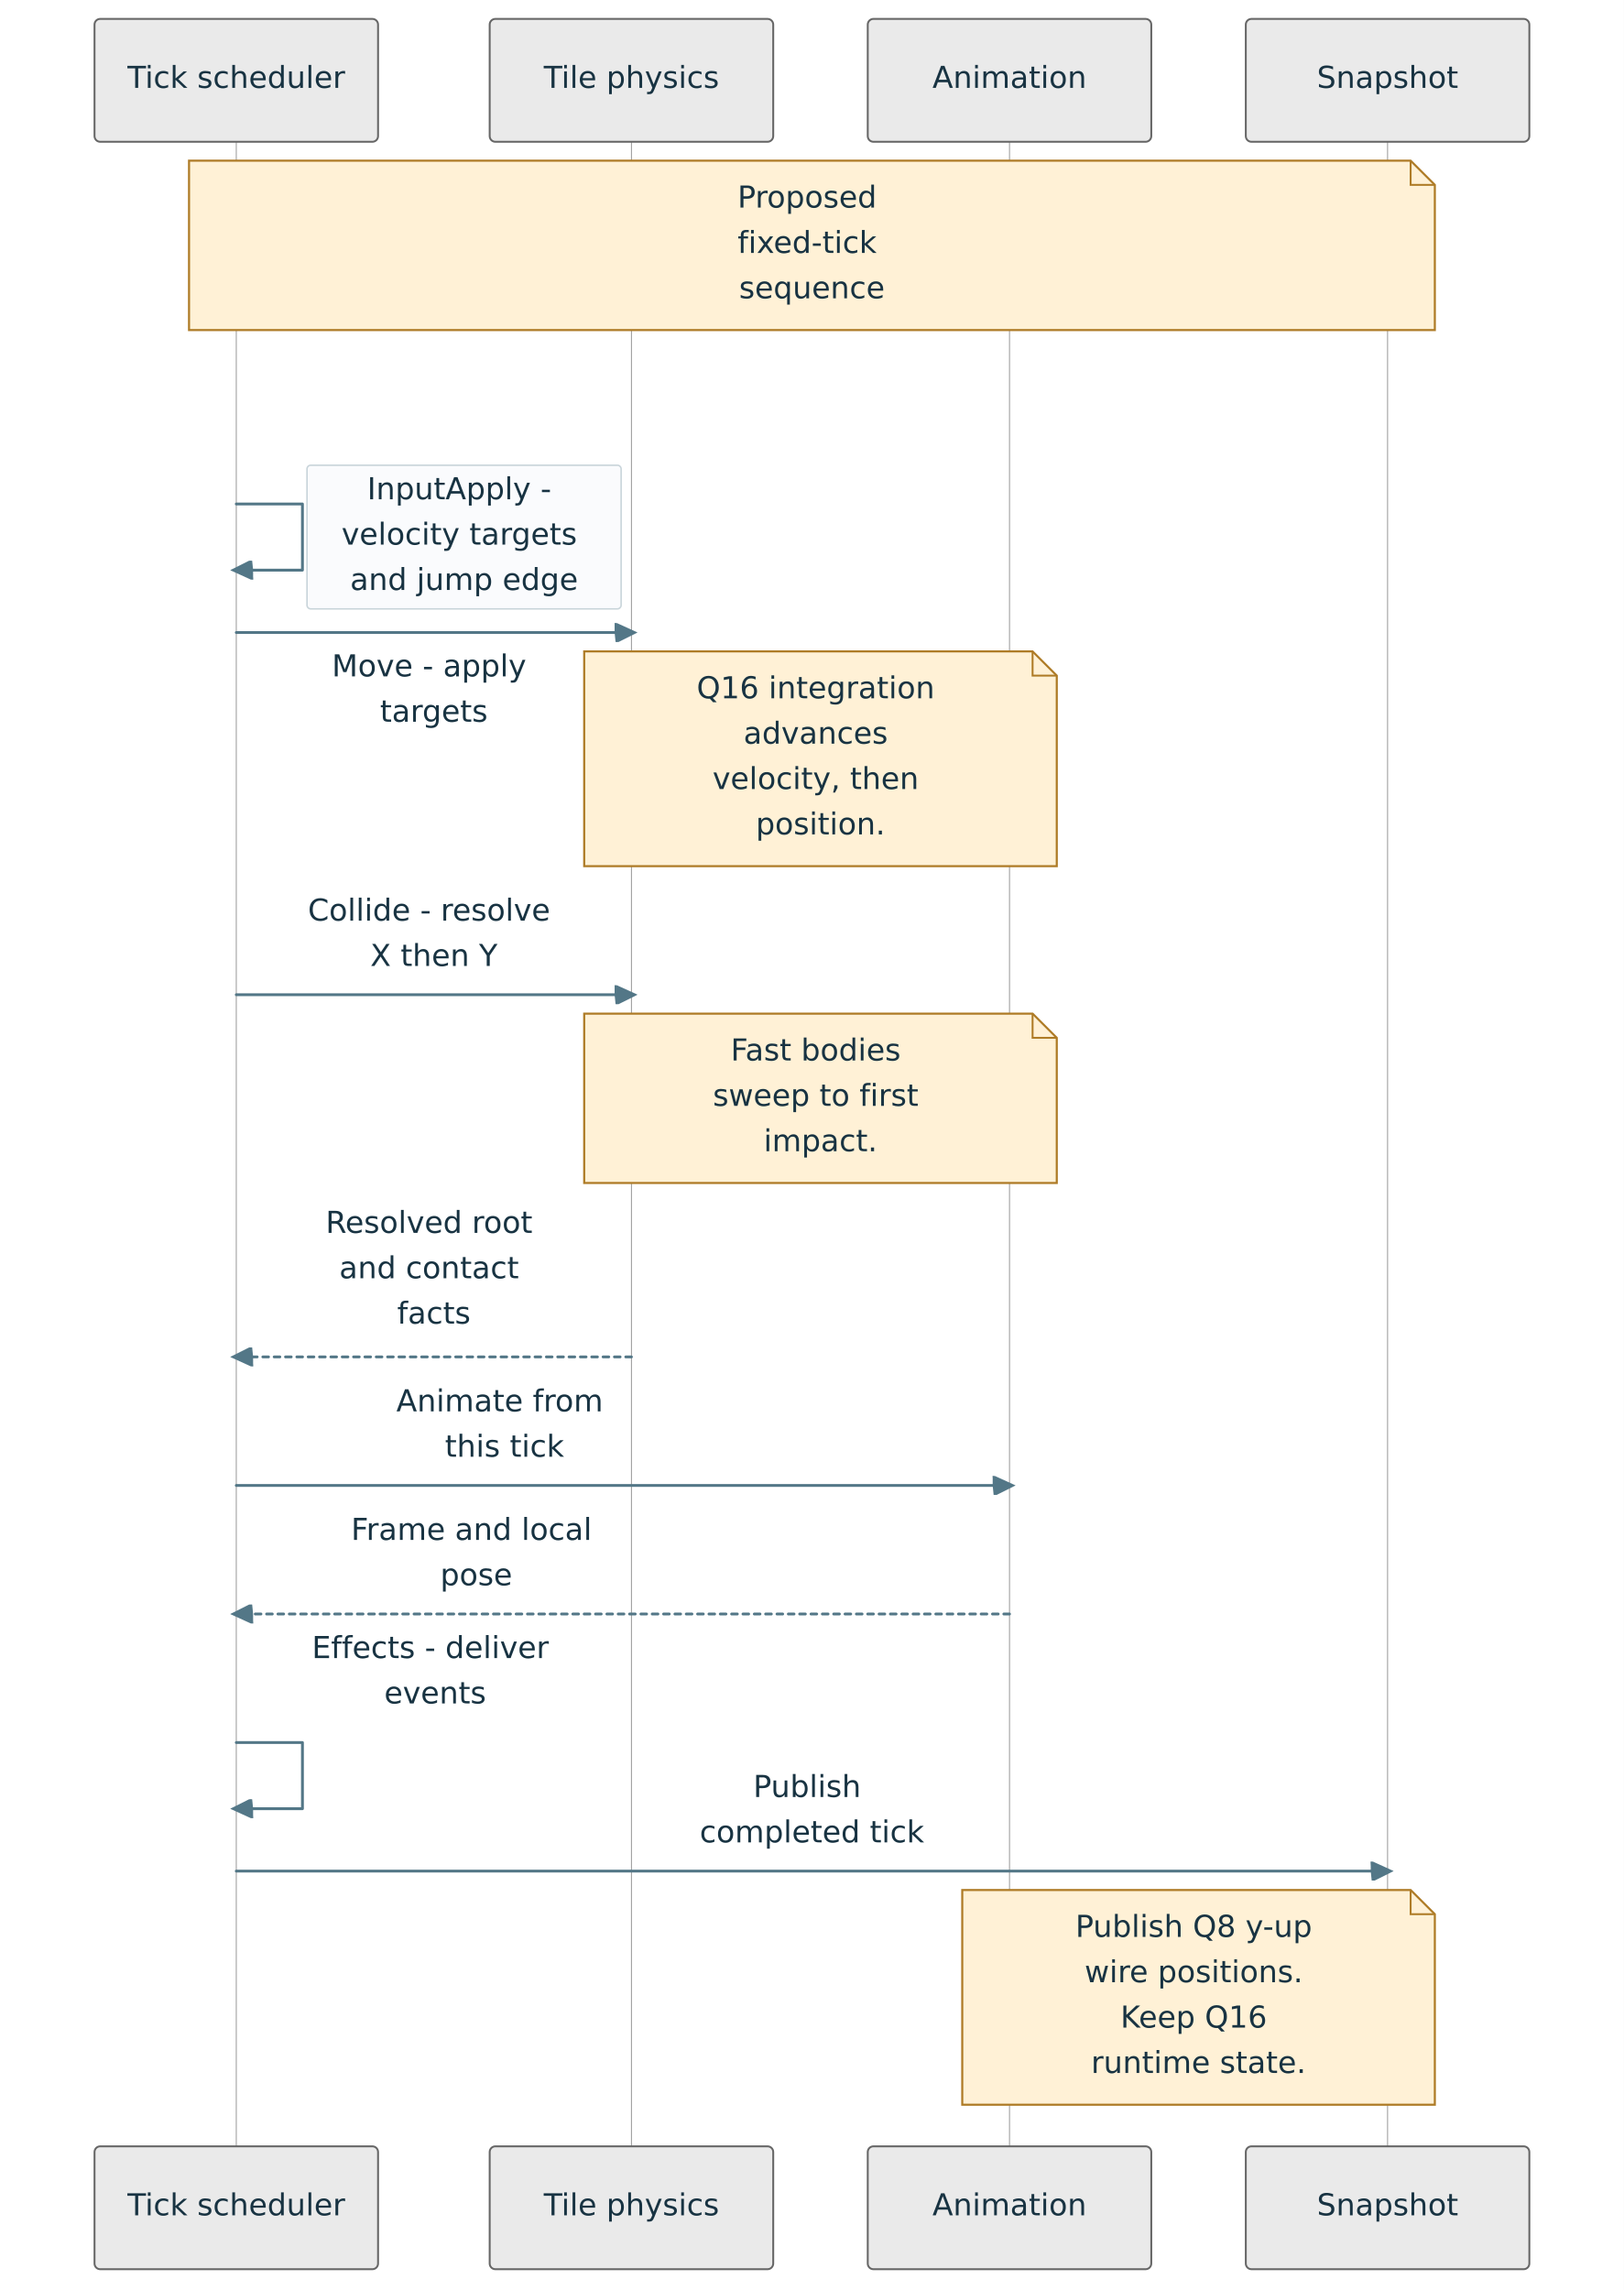
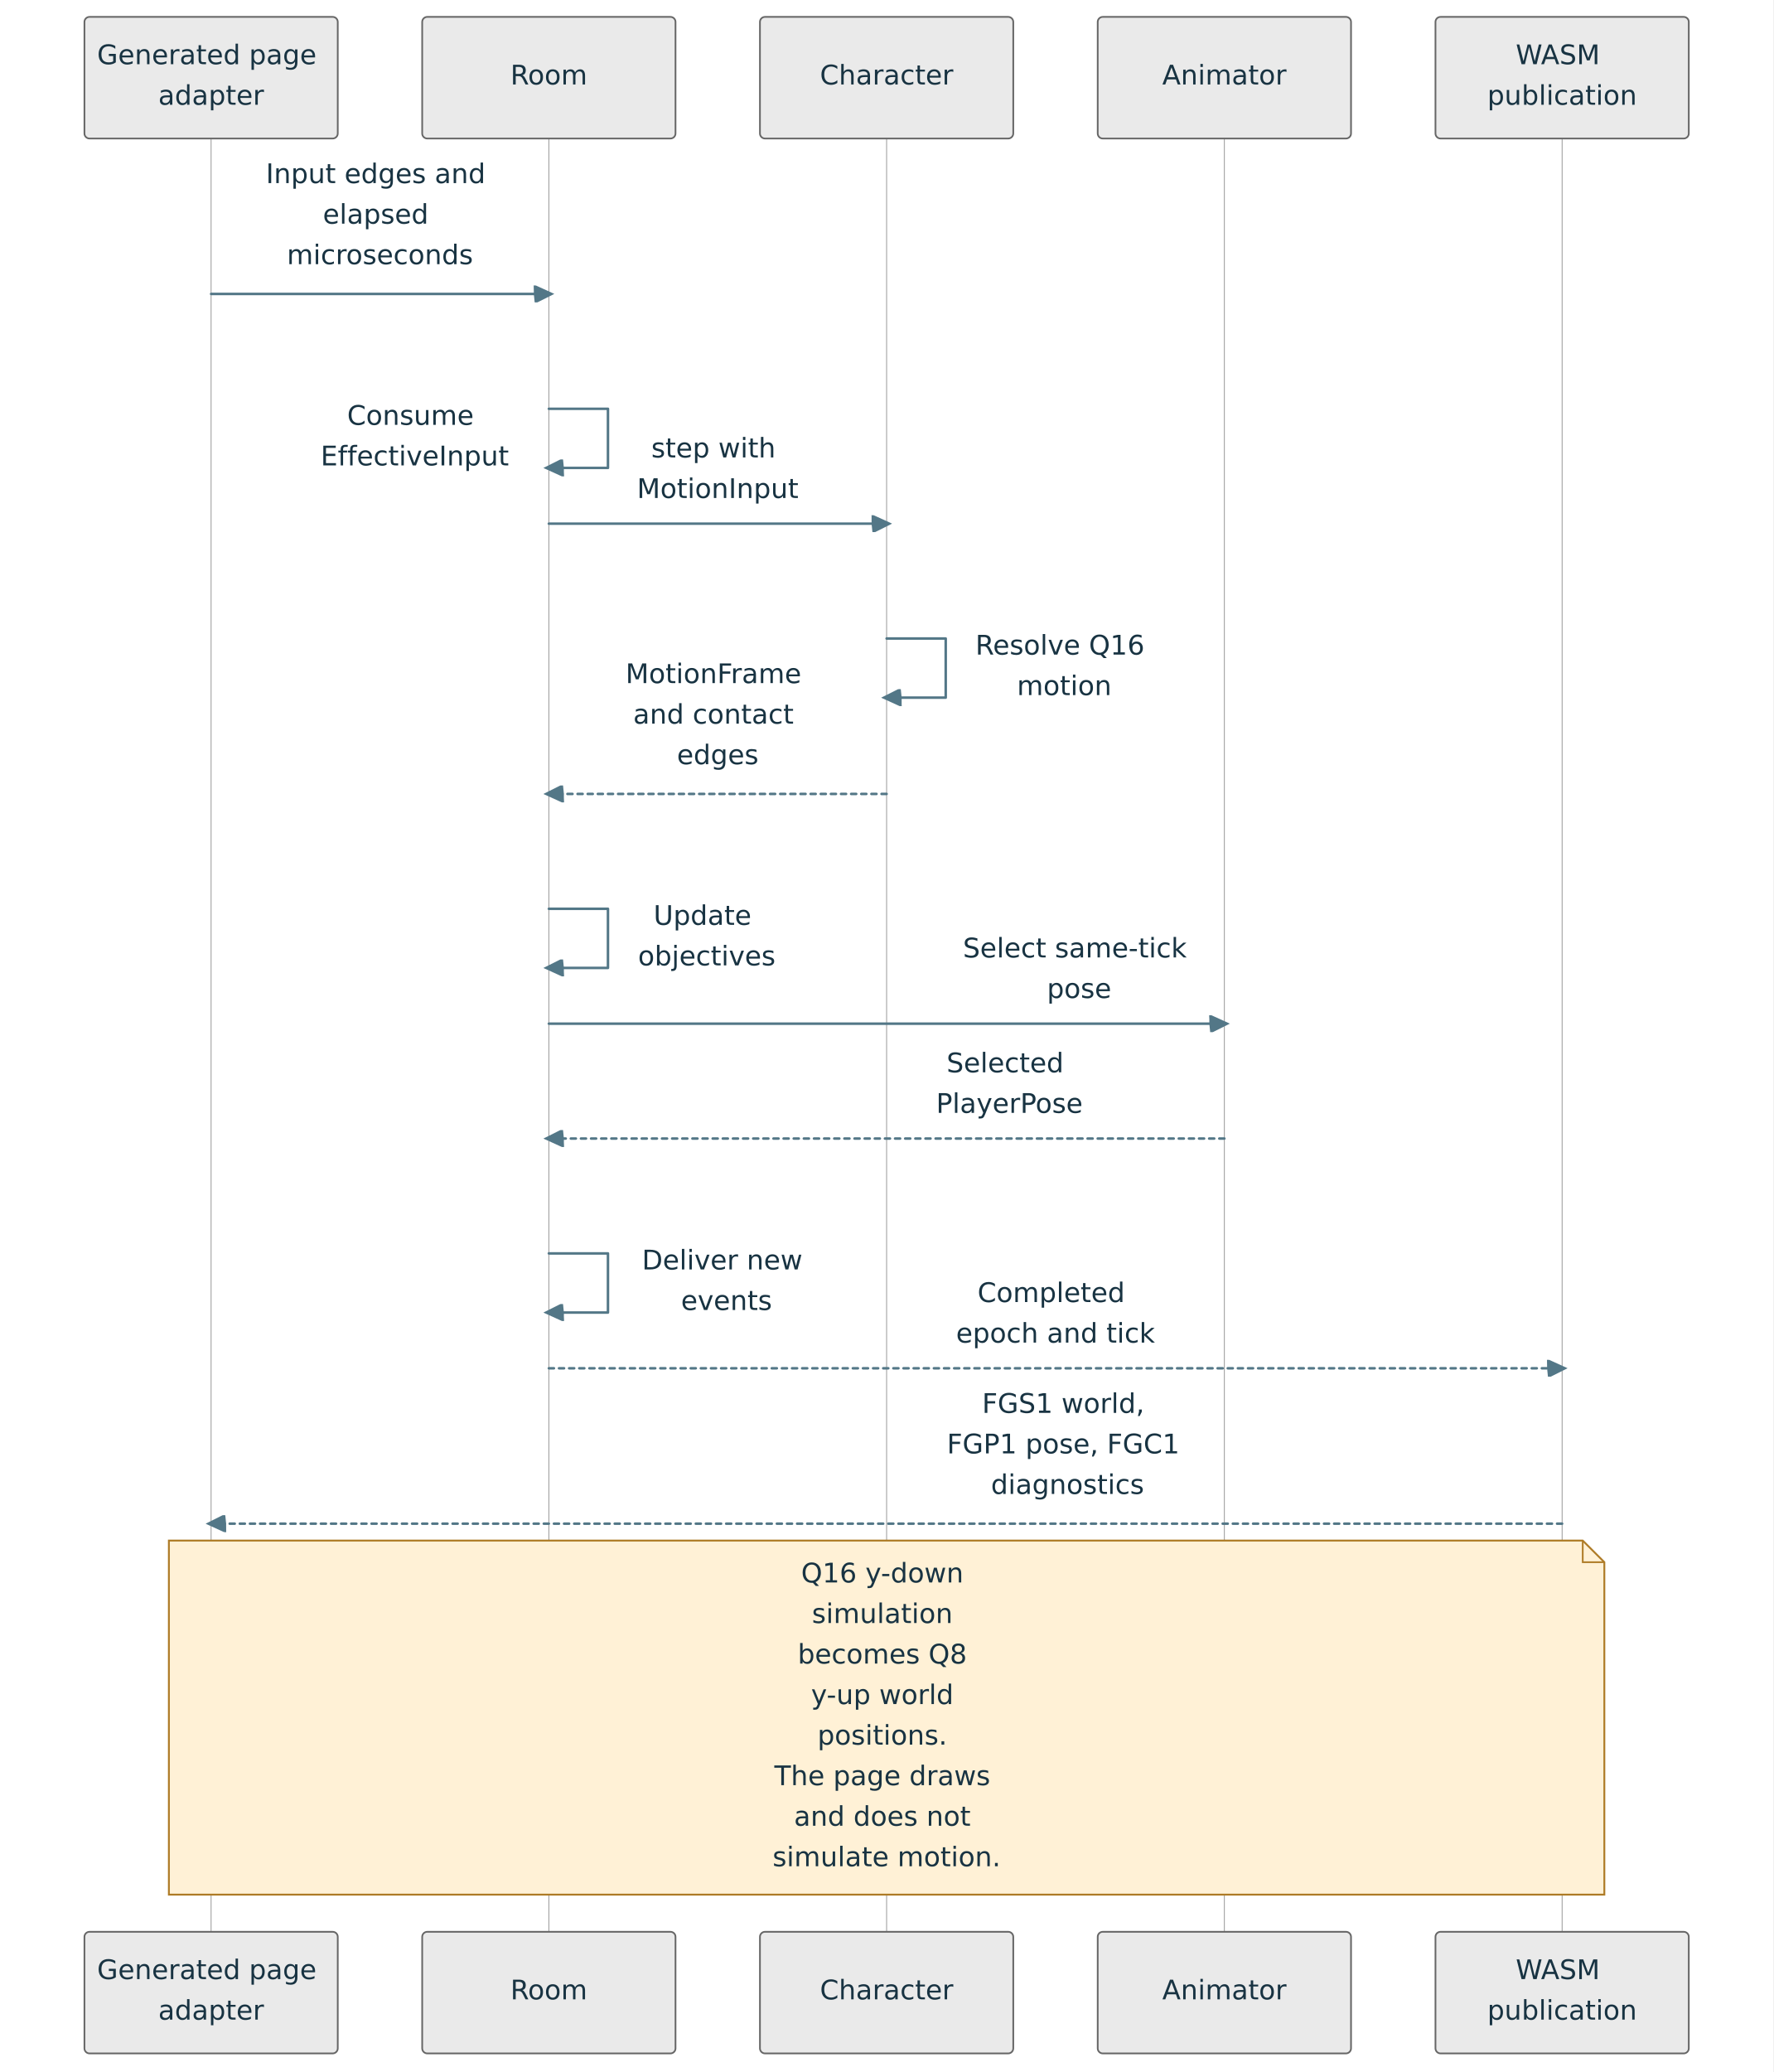
- <svg xmlns="http://www.w3.org/2000/svg" width="859.046" height="1211.4" viewBox="-50 -10 859.046 1211.4">
-   <rect x="-50" y="-10" width="859.046" height="1211.4" fill="#ffffff" />
+ <svg xmlns="http://www.w3.org/2000/svg" width="1050" height="1226.6" viewBox="-50 -10 1050 1226.6">
+   <rect x="-50" y="-10" width="1050" height="1226.6" fill="#ffffff" />
  <defs>
    <marker id="arrow-0" viewBox="0 0 10 10" refX="5" refY="5" markerUnits="userSpaceOnUse" markerWidth="8" markerHeight="8" orient="auto">
      <path d="M 0 0 L 10 5 L 0 10 z" fill="#537787" stroke="#537787" stroke-width="1" stroke-dasharray="1,0" />
    </marker>
    <marker id="arrow-start-0" viewBox="0 0 10 10" refX="4.5" refY="5" markerUnits="userSpaceOnUse" markerWidth="8" markerHeight="8" orient="auto">
      <path d="M 0 5 L 10 10 L 10 0 z" fill="#537787" stroke="#537787" stroke-width="1" stroke-dasharray="1,0" />
    </marker>
    <marker id="arrow-seq-0" viewBox="-1 0 12 10" refX="7.9" refY="5" markerUnits="userSpaceOnUse" markerWidth="12" markerHeight="12" orient="auto-start-reverse">
      <path d="M -1 0 L 10 5 L 0 10 z" fill="#537787" stroke="#537787" stroke-width="1" stroke-dasharray="1,0" />
    </marker>
    <marker id="arrow-start-seq-0" viewBox="-1 0 12 10" refX="2.1" refY="5" markerUnits="userSpaceOnUse" markerWidth="12" markerHeight="12" orient="auto">
      <path d="M 11 0 L 0 5 L 11 10 z" fill="#537787" stroke="#537787" stroke-width="1" stroke-dasharray="1,0" />
    </marker>
  </defs>
-   <line x1="75.00" y1="65.00" x2="75.00" y2="1125.40" stroke="#999999" stroke-width="0.5" />
-   <line x1="284.05" y1="65.00" x2="284.05" y2="1125.40" stroke="#999999" stroke-width="0.5" />
-   <line x1="484.05" y1="65.00" x2="484.05" y2="1125.40" stroke="#999999" stroke-width="0.5" />
-   <line x1="684.05" y1="65.00" x2="684.05" y2="1125.40" stroke="#999999" stroke-width="0.5" />
-   <path d="M 50.00 75.00 L 696.25 75.00 L 709.05 87.80 L 709.05 164.60 L 50.00 164.60 Z" fill="#fff1d6" stroke="#ae7b26" stroke-width="1.1" />
-   <polyline points="696.25,75.00 696.25,87.80 709.05,87.80" fill="none" stroke="#ae7b26" stroke-width="1.0" />
-   <text x="379.52" y="99.80" text-anchor="middle" font-family="DejaVu Sans" font-size="16" fill="#183342">
-     <tspan x="379.52" dy="0.00">Proposed</tspan>
-     <tspan x="379.52" dy="24.00">fixed-tick</tspan>
-     <tspan x="379.52" dy="24.00">sequence</tspan>
+   <line x1="75.00" y1="72.00" x2="75.00" y2="1133.60" stroke="#999999" stroke-width="0.5" />
+   <line x1="275.00" y1="72.00" x2="275.00" y2="1133.60" stroke="#999999" stroke-width="0.5" />
+   <line x1="475.00" y1="72.00" x2="475.00" y2="1133.60" stroke="#999999" stroke-width="0.5" />
+   <line x1="675.00" y1="72.00" x2="675.00" y2="1133.60" stroke="#999999" stroke-width="0.5" />
+   <line x1="875.00" y1="72.00" x2="875.00" y2="1133.60" stroke="#999999" stroke-width="0.5" />
+   <path d="M 50.00 902.00 L 887.20 902.00 L 900.00 914.80 L 900.00 1111.60 L 50.00 1111.60 Z" fill="#fff1d6" stroke="#ae7b26" stroke-width="1.1" />
+   <polyline points="887.20,902.00 887.20,914.80 900.00,914.80" fill="none" stroke="#ae7b26" stroke-width="1.0" />
+   <text x="475.00" y="926.80" text-anchor="middle" font-family="DejaVu Sans" font-size="16" fill="#183342">
+     <tspan x="475.00" dy="0.00">Q16 y-down</tspan>
+     <tspan x="475.00" dy="24.00">simulation</tspan>
+     <tspan x="475.00" dy="24.00">becomes Q8</tspan>
+     <tspan x="475.00" dy="24.00">y-up world</tspan>
+     <tspan x="475.00" dy="24.00">positions.</tspan>
+     <tspan x="475.00" dy="24.00">The page draws</tspan>
+     <tspan x="475.00" dy="24.00">and does not</tspan>
+     <tspan x="475.00" dy="24.00">simulate motion.</tspan>
  </text>
-   <path d="M 259.05 334.60 L 496.25 334.60 L 509.05 347.40 L 509.05 448.20 L 259.05 448.20 Z" fill="#fff1d6" stroke="#ae7b26" stroke-width="1.1" />
-   <polyline points="496.25,334.60 496.25,347.40 509.05,347.40" fill="none" stroke="#ae7b26" stroke-width="1.0" />
-   <text x="384.05" y="359.40" text-anchor="middle" font-family="DejaVu Sans" font-size="16" fill="#183342">
-     <tspan x="384.05" dy="0.00">Q16 integration</tspan>
-     <tspan x="384.05" dy="24.00">advances</tspan>
-     <tspan x="384.05" dy="24.00">velocity, then</tspan>
-     <tspan x="384.05" dy="24.00">position.</tspan>
-   </text>
-   <path d="M 259.05 526.20 L 496.25 526.20 L 509.05 539.00 L 509.05 615.80 L 259.05 615.80 Z" fill="#fff1d6" stroke="#ae7b26" stroke-width="1.1" />
-   <polyline points="496.25,526.20 496.25,539.00 509.05,539.00" fill="none" stroke="#ae7b26" stroke-width="1.0" />
-   <text x="384.05" y="551.00" text-anchor="middle" font-family="DejaVu Sans" font-size="16" fill="#183342">
-     <tspan x="384.05" dy="0.00">Fast bodies</tspan>
-     <tspan x="384.05" dy="24.00">sweep to first</tspan>
-     <tspan x="384.05" dy="24.00">impact.</tspan>
-   </text>
-   <path d="M 459.05 989.80 L 696.25 989.80 L 709.05 1002.60 L 709.05 1103.40 L 459.05 1103.40 Z" fill="#fff1d6" stroke="#ae7b26" stroke-width="1.1" />
-   <polyline points="696.25,989.80 696.25,1002.60 709.05,1002.60" fill="none" stroke="#ae7b26" stroke-width="1.0" />
-   <text x="584.05" y="1014.60" text-anchor="middle" font-family="DejaVu Sans" font-size="16" fill="#183342">
-     <tspan x="584.05" dy="0.00">Publish Q8 y-up</tspan>
-     <tspan x="584.05" dy="24.00">wire positions.</tspan>
-     <tspan x="584.05" dy="24.00">Keep Q16</tspan>
-     <tspan x="584.05" dy="24.00">runtime state.</tspan>
-   </text>
-   <path id="edge-0" class="edgePath" data-edge-id="edge-0" d="M 75.000,256.600 L 110.000,256.600 L 110.000,291.600 L 75.000,291.600" fill="none" stroke="#537787" stroke-width="1.5" marker-end="url(#arrow-seq-0)" stroke-linecap="round" stroke-linejoin="round" />
-   <rect class="edgeLabel sequenceEdgeLabel" data-edge-id="edge-0" data-label-kind="center" x="112.40" y="236.10" width="166.20" height="76.00" rx="2" ry="2" fill="rgba(248,250,252, 0.92)" fill-opacity="0.90" stroke="#537787" stroke-opacity="0.30" stroke-width="0.8" />
+   <path id="edge-0" class="edgePath" data-edge-id="edge-0" d="M 75.000,164.000 L 275.000,164.000" fill="none" stroke="#537787" stroke-width="1.5" marker-end="url(#arrow-seq-0)" stroke-linecap="round" stroke-linejoin="round" />
+   <rect class="edgeLabel sequenceEdgeLabel" data-edge-id="edge-0" data-label-kind="center" x="96.84" y="80.40" width="156.32" height="76.00" rx="2" ry="2" fill="rgba(248,250,252, 0.92)" fill-opacity="0.00" stroke="#537787" stroke-opacity="0.00" stroke-width="0.8" />
  <g class="edgeLabel" data-edge-id="edge-0" data-label-kind="center">
-     <text x="195.50" y="254.10" text-anchor="middle" font-family="DejaVu Sans" font-size="16" fill="#183342">
-       <tspan x="195.50" dy="0.00">InputApply -</tspan>
-       <tspan x="195.50" dy="24.00">velocity targets</tspan>
-       <tspan x="195.50" dy="24.00">and jump edge</tspan>
+     <text x="175.00" y="98.40" text-anchor="middle" font-family="DejaVu Sans" font-size="16" fill="#183342">
+       <tspan x="175.00" dy="0.00">Input edges and</tspan>
+       <tspan x="175.00" dy="24.00">elapsed</tspan>
+       <tspan x="175.00" dy="24.00">microseconds</tspan>
    </text>
  </g>
-   <path id="edge-1" class="edgePath" data-edge-id="edge-1" d="M 75.000,324.600 L 284.046,324.600" fill="none" stroke="#537787" stroke-width="1.5" marker-end="url(#arrow-seq-0)" stroke-linecap="round" stroke-linejoin="round" />
-   <rect class="edgeLabel sequenceEdgeLabel" data-edge-id="edge-1" data-label-kind="center" x="116.20" y="329.80" width="126.65" height="52.00" rx="2" ry="2" fill="rgba(248,250,252, 0.92)" fill-opacity="0.00" stroke="#537787" stroke-opacity="0.00" stroke-width="0.8" />
+   <path id="edge-1" class="edgePath" data-edge-id="edge-1" d="M 275.000,232.000 L 310.000,232.000 L 310.000,267.000 L 275.000,267.000" fill="none" stroke="#537787" stroke-width="1.5" marker-end="url(#arrow-seq-0)" stroke-linecap="round" stroke-linejoin="round" />
+   <rect class="edgeLabel sequenceEdgeLabel" data-edge-id="edge-1" data-label-kind="center" x="122.39" y="223.50" width="146.43" height="52.00" rx="2" ry="2" fill="rgba(248,250,252, 0.92)" fill-opacity="0.00" stroke="#537787" stroke-opacity="0.00" stroke-width="0.8" />
  <g class="edgeLabel" data-edge-id="edge-1" data-label-kind="center">
-     <text x="179.52" y="347.80" text-anchor="middle" font-family="DejaVu Sans" font-size="16" fill="#183342">
-       <tspan x="179.52" dy="0.00">Move - apply</tspan>
-       <tspan x="179.52" dy="24.00">targets</tspan>
+     <text x="195.60" y="241.50" text-anchor="middle" font-family="DejaVu Sans" font-size="16" fill="#183342">
+       <tspan x="195.60" dy="0.00">Consume</tspan>
+       <tspan x="195.60" dy="24.00">EffectiveInput</tspan>
    </text>
  </g>
-   <path id="edge-2" class="edgePath" data-edge-id="edge-2" d="M 75.000,516.200 L 284.046,516.200" fill="none" stroke="#537787" stroke-width="1.5" marker-end="url(#arrow-seq-0)" stroke-linecap="round" stroke-linejoin="round" />
-   <rect class="edgeLabel sequenceEdgeLabel" data-edge-id="edge-2" data-label-kind="center" x="91.48" y="459.00" width="176.09" height="52.00" rx="2" ry="2" fill="rgba(248,250,252, 0.92)" fill-opacity="0.00" stroke="#537787" stroke-opacity="0.00" stroke-width="0.8" />
+   <path id="edge-2" class="edgePath" data-edge-id="edge-2" d="M 275.000,300.000 L 475.000,300.000" fill="none" stroke="#537787" stroke-width="1.5" marker-end="url(#arrow-seq-0)" stroke-linecap="round" stroke-linejoin="round" />
+   <rect class="edgeLabel sequenceEdgeLabel" data-edge-id="edge-2" data-label-kind="center" x="316.62" y="242.80" width="116.77" height="52.00" rx="2" ry="2" fill="rgba(248,250,252, 0.92)" fill-opacity="0.00" stroke="#537787" stroke-opacity="0.00" stroke-width="0.8" />
  <g class="edgeLabel" data-edge-id="edge-2" data-label-kind="center">
-     <text x="179.52" y="477.00" text-anchor="middle" font-family="DejaVu Sans" font-size="16" fill="#183342">
-       <tspan x="179.52" dy="0.00">Collide - resolve</tspan>
-       <tspan x="179.52" dy="24.00">X then Y</tspan>
+     <text x="375.00" y="260.80" text-anchor="middle" font-family="DejaVu Sans" font-size="16" fill="#183342">
+       <tspan x="375.00" dy="0.00">step with</tspan>
+       <tspan x="375.00" dy="24.00">MotionInput</tspan>
    </text>
  </g>
-   <path id="edge-3" class="edgePath" data-edge-id="edge-3" d="M 284.046,707.800 L 75.000,707.800" fill="none" stroke="#537787" stroke-width="1.5" marker-end="url(#arrow-seq-0)" stroke-dasharray="3 3" stroke-linecap="round" stroke-linejoin="round" />
-   <rect class="edgeLabel sequenceEdgeLabel" data-edge-id="edge-3" data-label-kind="center" x="111.25" y="624.20" width="136.54" height="76.00" rx="2" ry="2" fill="rgba(248,250,252, 0.92)" fill-opacity="0.00" stroke="#537787" stroke-opacity="0.00" stroke-width="0.8" />
+   <path id="edge-3" class="edgePath" data-edge-id="edge-3" d="M 475.000,368.000 L 510.000,368.000 L 510.000,403.000 L 475.000,403.000" fill="none" stroke="#537787" stroke-width="1.5" marker-end="url(#arrow-seq-0)" stroke-linecap="round" stroke-linejoin="round" />
+   <rect class="edgeLabel sequenceEdgeLabel" data-edge-id="edge-3" data-label-kind="center" x="521.82" y="359.50" width="116.77" height="52.00" rx="2" ry="2" fill="rgba(248,250,252, 0.92)" fill-opacity="0.00" stroke="#537787" stroke-opacity="0.00" stroke-width="0.8" />
  <g class="edgeLabel" data-edge-id="edge-3" data-label-kind="center">
-     <text x="179.52" y="642.20" text-anchor="middle" font-family="DejaVu Sans" font-size="16" fill="#183342">
-       <tspan x="179.52" dy="0.00">Resolved root</tspan>
-       <tspan x="179.52" dy="24.00">and contact</tspan>
-       <tspan x="179.52" dy="24.00">facts</tspan>
+     <text x="580.20" y="377.50" text-anchor="middle" font-family="DejaVu Sans" font-size="16" fill="#183342">
+       <tspan x="580.20" dy="0.00">Resolve Q16</tspan>
+       <tspan x="580.20" dy="24.00">motion</tspan>
    </text>
  </g>
-   <path id="edge-4" class="edgePath" data-edge-id="edge-4" d="M 75.000,775.800 L 484.046,775.800" fill="none" stroke="#537787" stroke-width="1.5" marker-end="url(#arrow-seq-0)" stroke-linecap="round" stroke-linejoin="round" />
-   <rect class="edgeLabel sequenceEdgeLabel" data-edge-id="edge-4" data-label-kind="center" x="153.57" y="718.60" width="126.65" height="52.00" rx="2" ry="2" fill="rgba(248,250,252, 0.92)" fill-opacity="0.00" stroke="#537787" stroke-opacity="0.00" stroke-width="0.8" />
+   <path id="edge-4" class="edgePath" data-edge-id="edge-4" d="M 475.000,460.000 L 275.000,460.000" fill="none" stroke="#537787" stroke-width="1.5" marker-end="url(#arrow-seq-0)" stroke-dasharray="3 3" stroke-linecap="round" stroke-linejoin="round" />
+   <rect class="edgeLabel sequenceEdgeLabel" data-edge-id="edge-4" data-label-kind="center" x="316.62" y="376.40" width="116.77" height="76.00" rx="2" ry="2" fill="rgba(248,250,252, 0.92)" fill-opacity="0.00" stroke="#537787" stroke-opacity="0.00" stroke-width="0.8" />
  <g class="edgeLabel" data-edge-id="edge-4" data-label-kind="center">
-     <text x="216.90" y="736.60" text-anchor="middle" font-family="DejaVu Sans" font-size="16" fill="#183342">
-       <tspan x="216.90" dy="0.00">Animate from</tspan>
-       <tspan x="216.90" dy="24.00">this tick</tspan>
+     <text x="375.00" y="394.40" text-anchor="middle" font-family="DejaVu Sans" font-size="16" fill="#183342">
+       <tspan x="375.00" dy="0.00">MotionFrame</tspan>
+       <tspan x="375.00" dy="24.00">and contact</tspan>
+       <tspan x="375.00" dy="24.00">edges</tspan>
    </text>
  </g>
-   <path id="edge-5" class="edgePath" data-edge-id="edge-5" d="M 484.046,843.800 L 75.000,843.800" fill="none" stroke="#537787" stroke-width="1.5" marker-end="url(#arrow-seq-0)" stroke-dasharray="3 3" stroke-linecap="round" stroke-linejoin="round" />
-   <rect class="edgeLabel sequenceEdgeLabel" data-edge-id="edge-5" data-label-kind="center" x="123.79" y="786.60" width="156.32" height="52.00" rx="2" ry="2" fill="rgba(248,250,252, 0.92)" fill-opacity="0.00" stroke="#537787" stroke-opacity="0.00" stroke-width="0.8" />
+   <path id="edge-5" class="edgePath" data-edge-id="edge-5" d="M 275.000,528.000 L 310.000,528.000 L 310.000,563.000 L 275.000,563.000" fill="none" stroke="#537787" stroke-width="1.5" marker-end="url(#arrow-seq-0)" stroke-linecap="round" stroke-linejoin="round" />
+   <rect class="edgeLabel sequenceEdgeLabel" data-edge-id="edge-5" data-label-kind="center" x="315.06" y="519.50" width="106.88" height="52.00" rx="2" ry="2" fill="rgba(248,250,252, 0.92)" fill-opacity="0.00" stroke="#537787" stroke-opacity="0.00" stroke-width="0.8" />
  <g class="edgeLabel" data-edge-id="edge-5" data-label-kind="center">
-     <text x="201.95" y="804.60" text-anchor="middle" font-family="DejaVu Sans" font-size="16" fill="#183342">
-       <tspan x="201.95" dy="0.00">Frame and local</tspan>
-       <tspan x="201.95" dy="24.00">pose</tspan>
+     <text x="368.50" y="537.50" text-anchor="middle" font-family="DejaVu Sans" font-size="16" fill="#183342">
+       <tspan x="368.50" dy="0.00">Update</tspan>
+       <tspan x="368.50" dy="24.00">objectives</tspan>
    </text>
  </g>
-   <path id="edge-6" class="edgePath" data-edge-id="edge-6" d="M 75.000,911.800 L 110.000,911.800 L 110.000,946.800 L 75.000,946.800" fill="none" stroke="#537787" stroke-width="1.5" marker-end="url(#arrow-seq-0)" stroke-linecap="round" stroke-linejoin="round" />
-   <rect class="edgeLabel sequenceEdgeLabel" data-edge-id="edge-6" data-label-kind="center" x="92.15" y="849.11" width="176.09" height="52.00" rx="2" ry="2" fill="rgba(248,250,252, 0.92)" fill-opacity="0.00" stroke="#537787" stroke-opacity="0.00" stroke-width="0.8" />
+   <path id="edge-6" class="edgePath" data-edge-id="edge-6" d="M 275.000,596.000 L 675.000,596.000" fill="none" stroke="#537787" stroke-width="1.5" marker-end="url(#arrow-seq-0)" stroke-linecap="round" stroke-linejoin="round" />
+   <rect class="edgeLabel sequenceEdgeLabel" data-edge-id="edge-6" data-label-kind="center" x="505.91" y="538.80" width="166.20" height="52.00" rx="2" ry="2" fill="rgba(248,250,252, 0.92)" fill-opacity="0.00" stroke="#537787" stroke-opacity="0.00" stroke-width="0.8" />
  <g class="edgeLabel" data-edge-id="edge-6" data-label-kind="center">
-     <text x="180.20" y="867.11" text-anchor="middle" font-family="DejaVu Sans" font-size="16" fill="#183342">
-       <tspan x="180.20" dy="0.00">Effects - deliver</tspan>
-       <tspan x="180.20" dy="24.00">events</tspan>
+     <text x="589.01" y="556.80" text-anchor="middle" font-family="DejaVu Sans" font-size="16" fill="#183342">
+       <tspan x="589.01" dy="0.00">Select same-tick</tspan>
+       <tspan x="589.01" dy="24.00">pose</tspan>
    </text>
  </g>
-   <path id="edge-7" class="edgePath" data-edge-id="edge-7" d="M 75.000,979.800 L 684.046,979.800" fill="none" stroke="#537787" stroke-width="1.5" marker-end="url(#arrow-seq-0)" stroke-linecap="round" stroke-linejoin="round" />
-   <rect class="edgeLabel sequenceEdgeLabel" data-edge-id="edge-7" data-label-kind="center" x="306.31" y="922.60" width="146.43" height="52.00" rx="2" ry="2" fill="rgba(248,250,252, 0.92)" fill-opacity="0.00" stroke="#537787" stroke-opacity="0.00" stroke-width="0.8" />
+   <path id="edge-7" class="edgePath" data-edge-id="edge-7" d="M 675.000,664.000 L 275.000,664.000" fill="none" stroke="#537787" stroke-width="1.5" marker-end="url(#arrow-seq-0)" stroke-dasharray="3 3" stroke-linecap="round" stroke-linejoin="round" />
+   <rect class="edgeLabel sequenceEdgeLabel" data-edge-id="edge-7" data-label-kind="center" x="494.28" y="606.80" width="106.88" height="52.00" rx="2" ry="2" fill="rgba(248,250,252, 0.92)" fill-opacity="0.00" stroke="#537787" stroke-opacity="0.00" stroke-width="0.8" />
  <g class="edgeLabel" data-edge-id="edge-7" data-label-kind="center">
-     <text x="379.52" y="940.60" text-anchor="middle" font-family="DejaVu Sans" font-size="16" fill="#183342">
-       <tspan x="379.52" dy="0.00">Publish</tspan>
-       <tspan x="379.52" dy="24.00">completed tick</tspan>
+     <text x="547.72" y="624.80" text-anchor="middle" font-family="DejaVu Sans" font-size="16" fill="#183342">
+       <tspan x="547.72" dy="0.00">Selected</tspan>
+       <tspan x="547.72" dy="24.00">PlayerPose</tspan>
    </text>
  </g>
-   <rect x="409.05" y="0.00" width="150.00" height="65.00" rx="3" ry="3" fill="#EAEAEA" stroke="#666666" stroke-width="1.0" />
-   <text x="484.05" y="36.50" text-anchor="middle" font-family="DejaVu Sans" font-size="16" fill="#183342">
-     <tspan x="484.05" dy="0.00">Animation</tspan>
+   <path id="edge-8" class="edgePath" data-edge-id="edge-8" d="M 275.000,732.000 L 310.000,732.000 L 310.000,767.000 L 275.000,767.000" fill="none" stroke="#537787" stroke-width="1.5" marker-end="url(#arrow-seq-0)" stroke-linecap="round" stroke-linejoin="round" />
+   <rect class="edgeLabel sequenceEdgeLabel" data-edge-id="edge-8" data-label-kind="center" x="321.82" y="723.50" width="116.77" height="52.00" rx="2" ry="2" fill="rgba(248,250,252, 0.92)" fill-opacity="0.00" stroke="#537787" stroke-opacity="0.00" stroke-width="0.8" />
+   <g class="edgeLabel" data-edge-id="edge-8" data-label-kind="center">
+     <text x="380.20" y="741.50" text-anchor="middle" font-family="DejaVu Sans" font-size="16" fill="#183342">
+       <tspan x="380.20" dy="0.00">Deliver new</tspan>
+       <tspan x="380.20" dy="24.00">events</tspan>
+     </text>
+   </g>
+   <path id="edge-9" class="edgePath" data-edge-id="edge-9" d="M 275.000,800.000 L 875.000,800.000" fill="none" stroke="#537787" stroke-width="1.5" marker-end="url(#arrow-seq-0)" stroke-dasharray="3 3" stroke-linecap="round" stroke-linejoin="round" />
+   <rect class="edgeLabel sequenceEdgeLabel" data-edge-id="edge-9" data-label-kind="center" x="501.79" y="742.80" width="146.43" height="52.00" rx="2" ry="2" fill="rgba(248,250,252, 0.92)" fill-opacity="0.00" stroke="#537787" stroke-opacity="0.00" stroke-width="0.8" />
+   <g class="edgeLabel" data-edge-id="edge-9" data-label-kind="center">
+     <text x="575.00" y="760.80" text-anchor="middle" font-family="DejaVu Sans" font-size="16" fill="#183342">
+       <tspan x="575.00" dy="0.00">Completed</tspan>
+       <tspan x="575.00" dy="24.00">epoch and tick</tspan>
+     </text>
+   </g>
+   <path id="edge-10" class="edgePath" data-edge-id="edge-10" d="M 875.000,892.000 L 75.000,892.000" fill="none" stroke="#537787" stroke-width="1.5" marker-end="url(#arrow-seq-0)" stroke-dasharray="3 3" stroke-linecap="round" stroke-linejoin="round" />
+   <rect class="edgeLabel sequenceEdgeLabel" data-edge-id="edge-10" data-label-kind="center" x="503.97" y="808.40" width="156.32" height="76.00" rx="2" ry="2" fill="rgba(248,250,252, 0.92)" fill-opacity="0.00" stroke="#537787" stroke-opacity="0.00" stroke-width="0.8" />
+   <g class="edgeLabel" data-edge-id="edge-10" data-label-kind="center">
+     <text x="582.13" y="826.40" text-anchor="middle" font-family="DejaVu Sans" font-size="16" fill="#183342">
+       <tspan x="582.13" dy="0.00">FGS1 world,</tspan>
+       <tspan x="582.13" dy="24.00">FGP1 pose, FGC1</tspan>
+       <tspan x="582.13" dy="24.00">diagnostics</tspan>
+     </text>
+   </g>
+   <rect x="600.00" y="0.00" width="150.00" height="72.00" rx="3" ry="3" fill="#EAEAEA" stroke="#666666" stroke-width="1.0" />
+   <text x="675.00" y="40.00" text-anchor="middle" font-family="DejaVu Sans" font-size="16" fill="#183342">
+     <tspan x="675.00" dy="0.00">Animator</tspan>
  </text>
-   <rect x="209.05" y="0.00" width="150.00" height="65.00" rx="3" ry="3" fill="#EAEAEA" stroke="#666666" stroke-width="1.0" />
-   <text x="284.05" y="36.50" text-anchor="middle" font-family="DejaVu Sans" font-size="16" fill="#183342">
-     <tspan x="284.05" dy="0.00">Tile physics</tspan>
+   <rect x="0.00" y="0.00" width="150.00" height="72.00" rx="3" ry="3" fill="#EAEAEA" stroke="#666666" stroke-width="1.0" />
+   <text x="75.00" y="28.00" text-anchor="middle" font-family="DejaVu Sans" font-size="16" fill="#183342">
+     <tspan x="75.00" dy="0.00">Generated page</tspan>
+     <tspan x="75.00" dy="24.00">adapter</tspan>
  </text>
-   <rect x="609.05" y="0.00" width="150.00" height="65.00" rx="3" ry="3" fill="#EAEAEA" stroke="#666666" stroke-width="1.0" />
-   <text x="684.05" y="36.50" text-anchor="middle" font-family="DejaVu Sans" font-size="16" fill="#183342">
-     <tspan x="684.05" dy="0.00">Snapshot</tspan>
+   <rect x="400.00" y="0.00" width="150.00" height="72.00" rx="3" ry="3" fill="#EAEAEA" stroke="#666666" stroke-width="1.0" />
+   <text x="475.00" y="40.00" text-anchor="middle" font-family="DejaVu Sans" font-size="16" fill="#183342">
+     <tspan x="475.00" dy="0.00">Character</tspan>
  </text>
-   <rect x="0.00" y="0.00" width="150.00" height="65.00" rx="3" ry="3" fill="#EAEAEA" stroke="#666666" stroke-width="1.0" />
-   <text x="75.00" y="36.50" text-anchor="middle" font-family="DejaVu Sans" font-size="16" fill="#183342">
-     <tspan x="75.00" dy="0.00">Tick scheduler</tspan>
+   <rect x="200.00" y="0.00" width="150.00" height="72.00" rx="3" ry="3" fill="#EAEAEA" stroke="#666666" stroke-width="1.0" />
+   <text x="275.00" y="40.00" text-anchor="middle" font-family="DejaVu Sans" font-size="16" fill="#183342">
+     <tspan x="275.00" dy="0.00">Room</tspan>
  </text>
-   <rect x="0.00" y="1125.40" width="150.00" height="65.00" rx="3" ry="3" fill="#EAEAEA" stroke="#666666" stroke-width="1.0" />
-   <text x="75.00" y="1161.90" text-anchor="middle" font-family="DejaVu Sans" font-size="16" fill="#183342">
-     <tspan x="75.00" dy="0.00">Tick scheduler</tspan>
+   <rect x="800.00" y="0.00" width="150.00" height="72.00" rx="3" ry="3" fill="#EAEAEA" stroke="#666666" stroke-width="1.0" />
+   <text x="875.00" y="28.00" text-anchor="middle" font-family="DejaVu Sans" font-size="16" fill="#183342">
+     <tspan x="875.00" dy="0.00">WASM</tspan>
+     <tspan x="875.00" dy="24.00">publication</tspan>
  </text>
-   <rect x="209.05" y="1125.40" width="150.00" height="65.00" rx="3" ry="3" fill="#EAEAEA" stroke="#666666" stroke-width="1.0" />
-   <text x="284.05" y="1161.90" text-anchor="middle" font-family="DejaVu Sans" font-size="16" fill="#183342">
-     <tspan x="284.05" dy="0.00">Tile physics</tspan>
+   <rect x="0.00" y="1133.60" width="150.00" height="72.00" rx="3" ry="3" fill="#EAEAEA" stroke="#666666" stroke-width="1.0" />
+   <text x="75.00" y="1161.60" text-anchor="middle" font-family="DejaVu Sans" font-size="16" fill="#183342">
+     <tspan x="75.00" dy="0.00">Generated page</tspan>
+     <tspan x="75.00" dy="24.00">adapter</tspan>
  </text>
-   <rect x="409.05" y="1125.40" width="150.00" height="65.00" rx="3" ry="3" fill="#EAEAEA" stroke="#666666" stroke-width="1.0" />
-   <text x="484.05" y="1161.90" text-anchor="middle" font-family="DejaVu Sans" font-size="16" fill="#183342">
-     <tspan x="484.05" dy="0.00">Animation</tspan>
+   <rect x="200.00" y="1133.60" width="150.00" height="72.00" rx="3" ry="3" fill="#EAEAEA" stroke="#666666" stroke-width="1.0" />
+   <text x="275.00" y="1173.60" text-anchor="middle" font-family="DejaVu Sans" font-size="16" fill="#183342">
+     <tspan x="275.00" dy="0.00">Room</tspan>
  </text>
-   <rect x="609.05" y="1125.40" width="150.00" height="65.00" rx="3" ry="3" fill="#EAEAEA" stroke="#666666" stroke-width="1.0" />
-   <text x="684.05" y="1161.90" text-anchor="middle" font-family="DejaVu Sans" font-size="16" fill="#183342">
-     <tspan x="684.05" dy="0.00">Snapshot</tspan>
+   <rect x="400.00" y="1133.60" width="150.00" height="72.00" rx="3" ry="3" fill="#EAEAEA" stroke="#666666" stroke-width="1.0" />
+   <text x="475.00" y="1173.60" text-anchor="middle" font-family="DejaVu Sans" font-size="16" fill="#183342">
+     <tspan x="475.00" dy="0.00">Character</tspan>
+   </text>
+   <rect x="600.00" y="1133.60" width="150.00" height="72.00" rx="3" ry="3" fill="#EAEAEA" stroke="#666666" stroke-width="1.0" />
+   <text x="675.00" y="1173.60" text-anchor="middle" font-family="DejaVu Sans" font-size="16" fill="#183342">
+     <tspan x="675.00" dy="0.00">Animator</tspan>
+   </text>
+   <rect x="800.00" y="1133.60" width="150.00" height="72.00" rx="3" ry="3" fill="#EAEAEA" stroke="#666666" stroke-width="1.0" />
+   <text x="875.00" y="1161.60" text-anchor="middle" font-family="DejaVu Sans" font-size="16" fill="#183342">
+     <tspan x="875.00" dy="0.00">WASM</tspan>
+     <tspan x="875.00" dy="24.00">publication</tspan>
  </text>
</svg>
